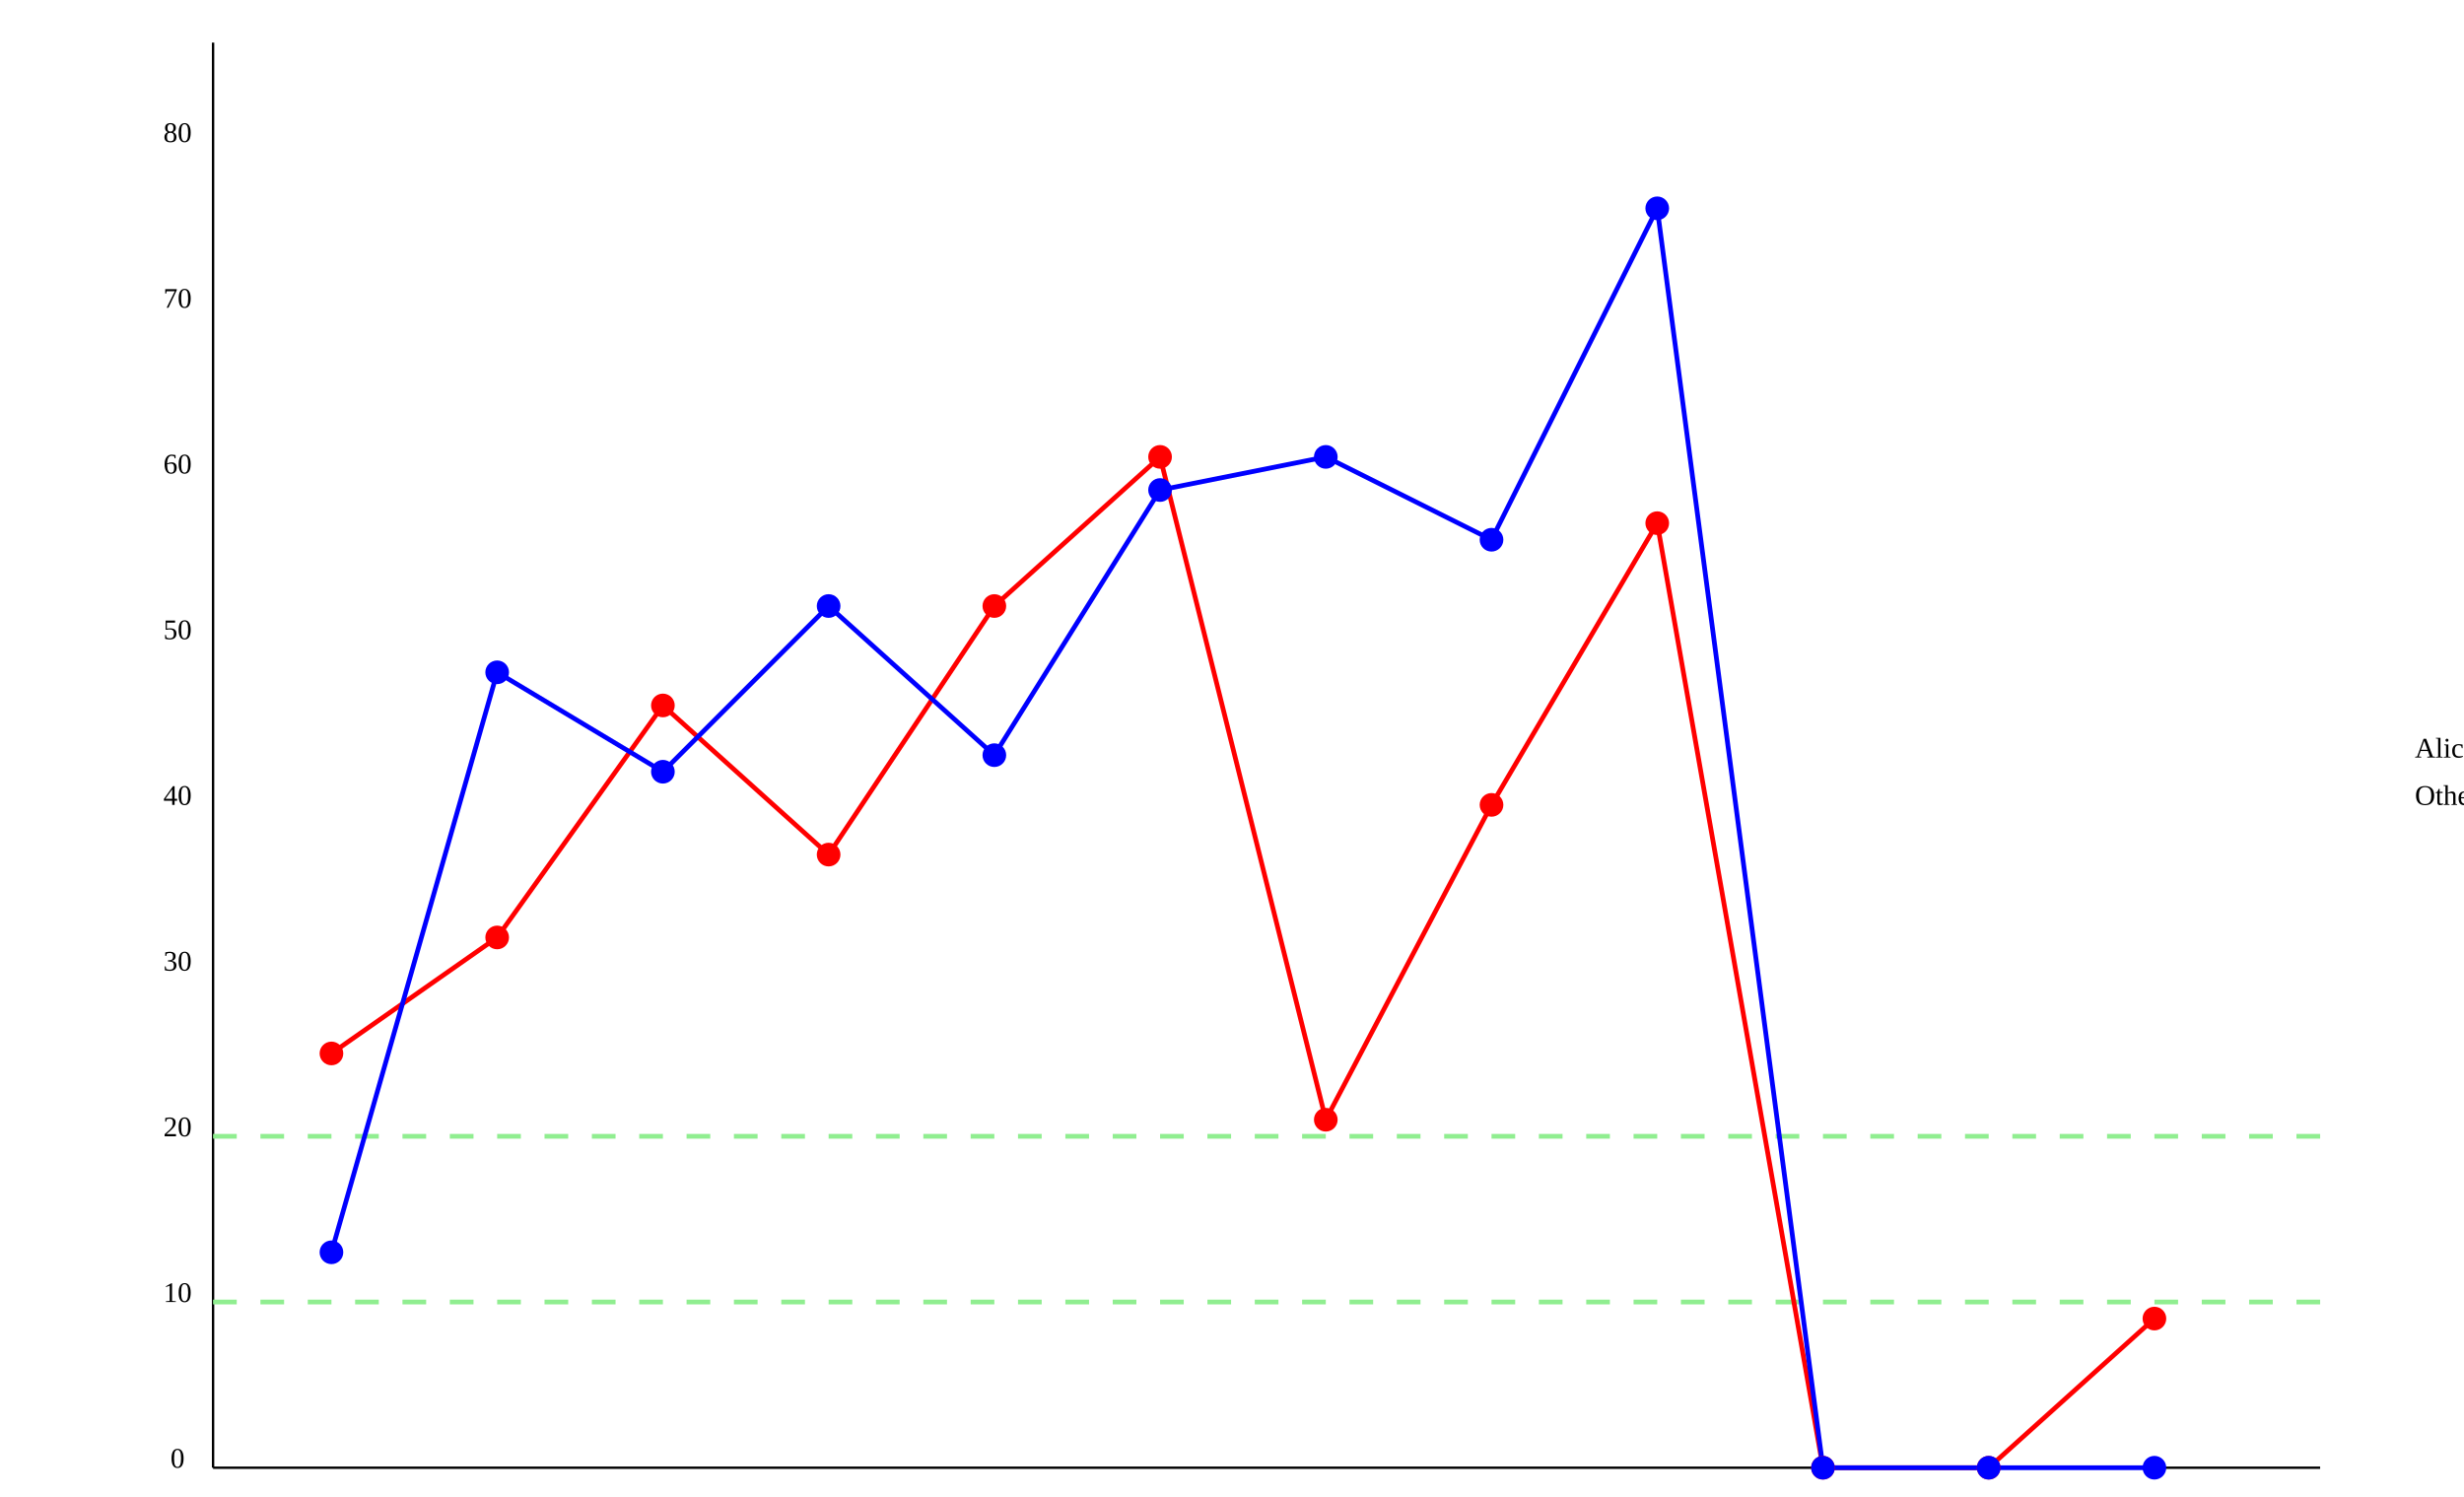
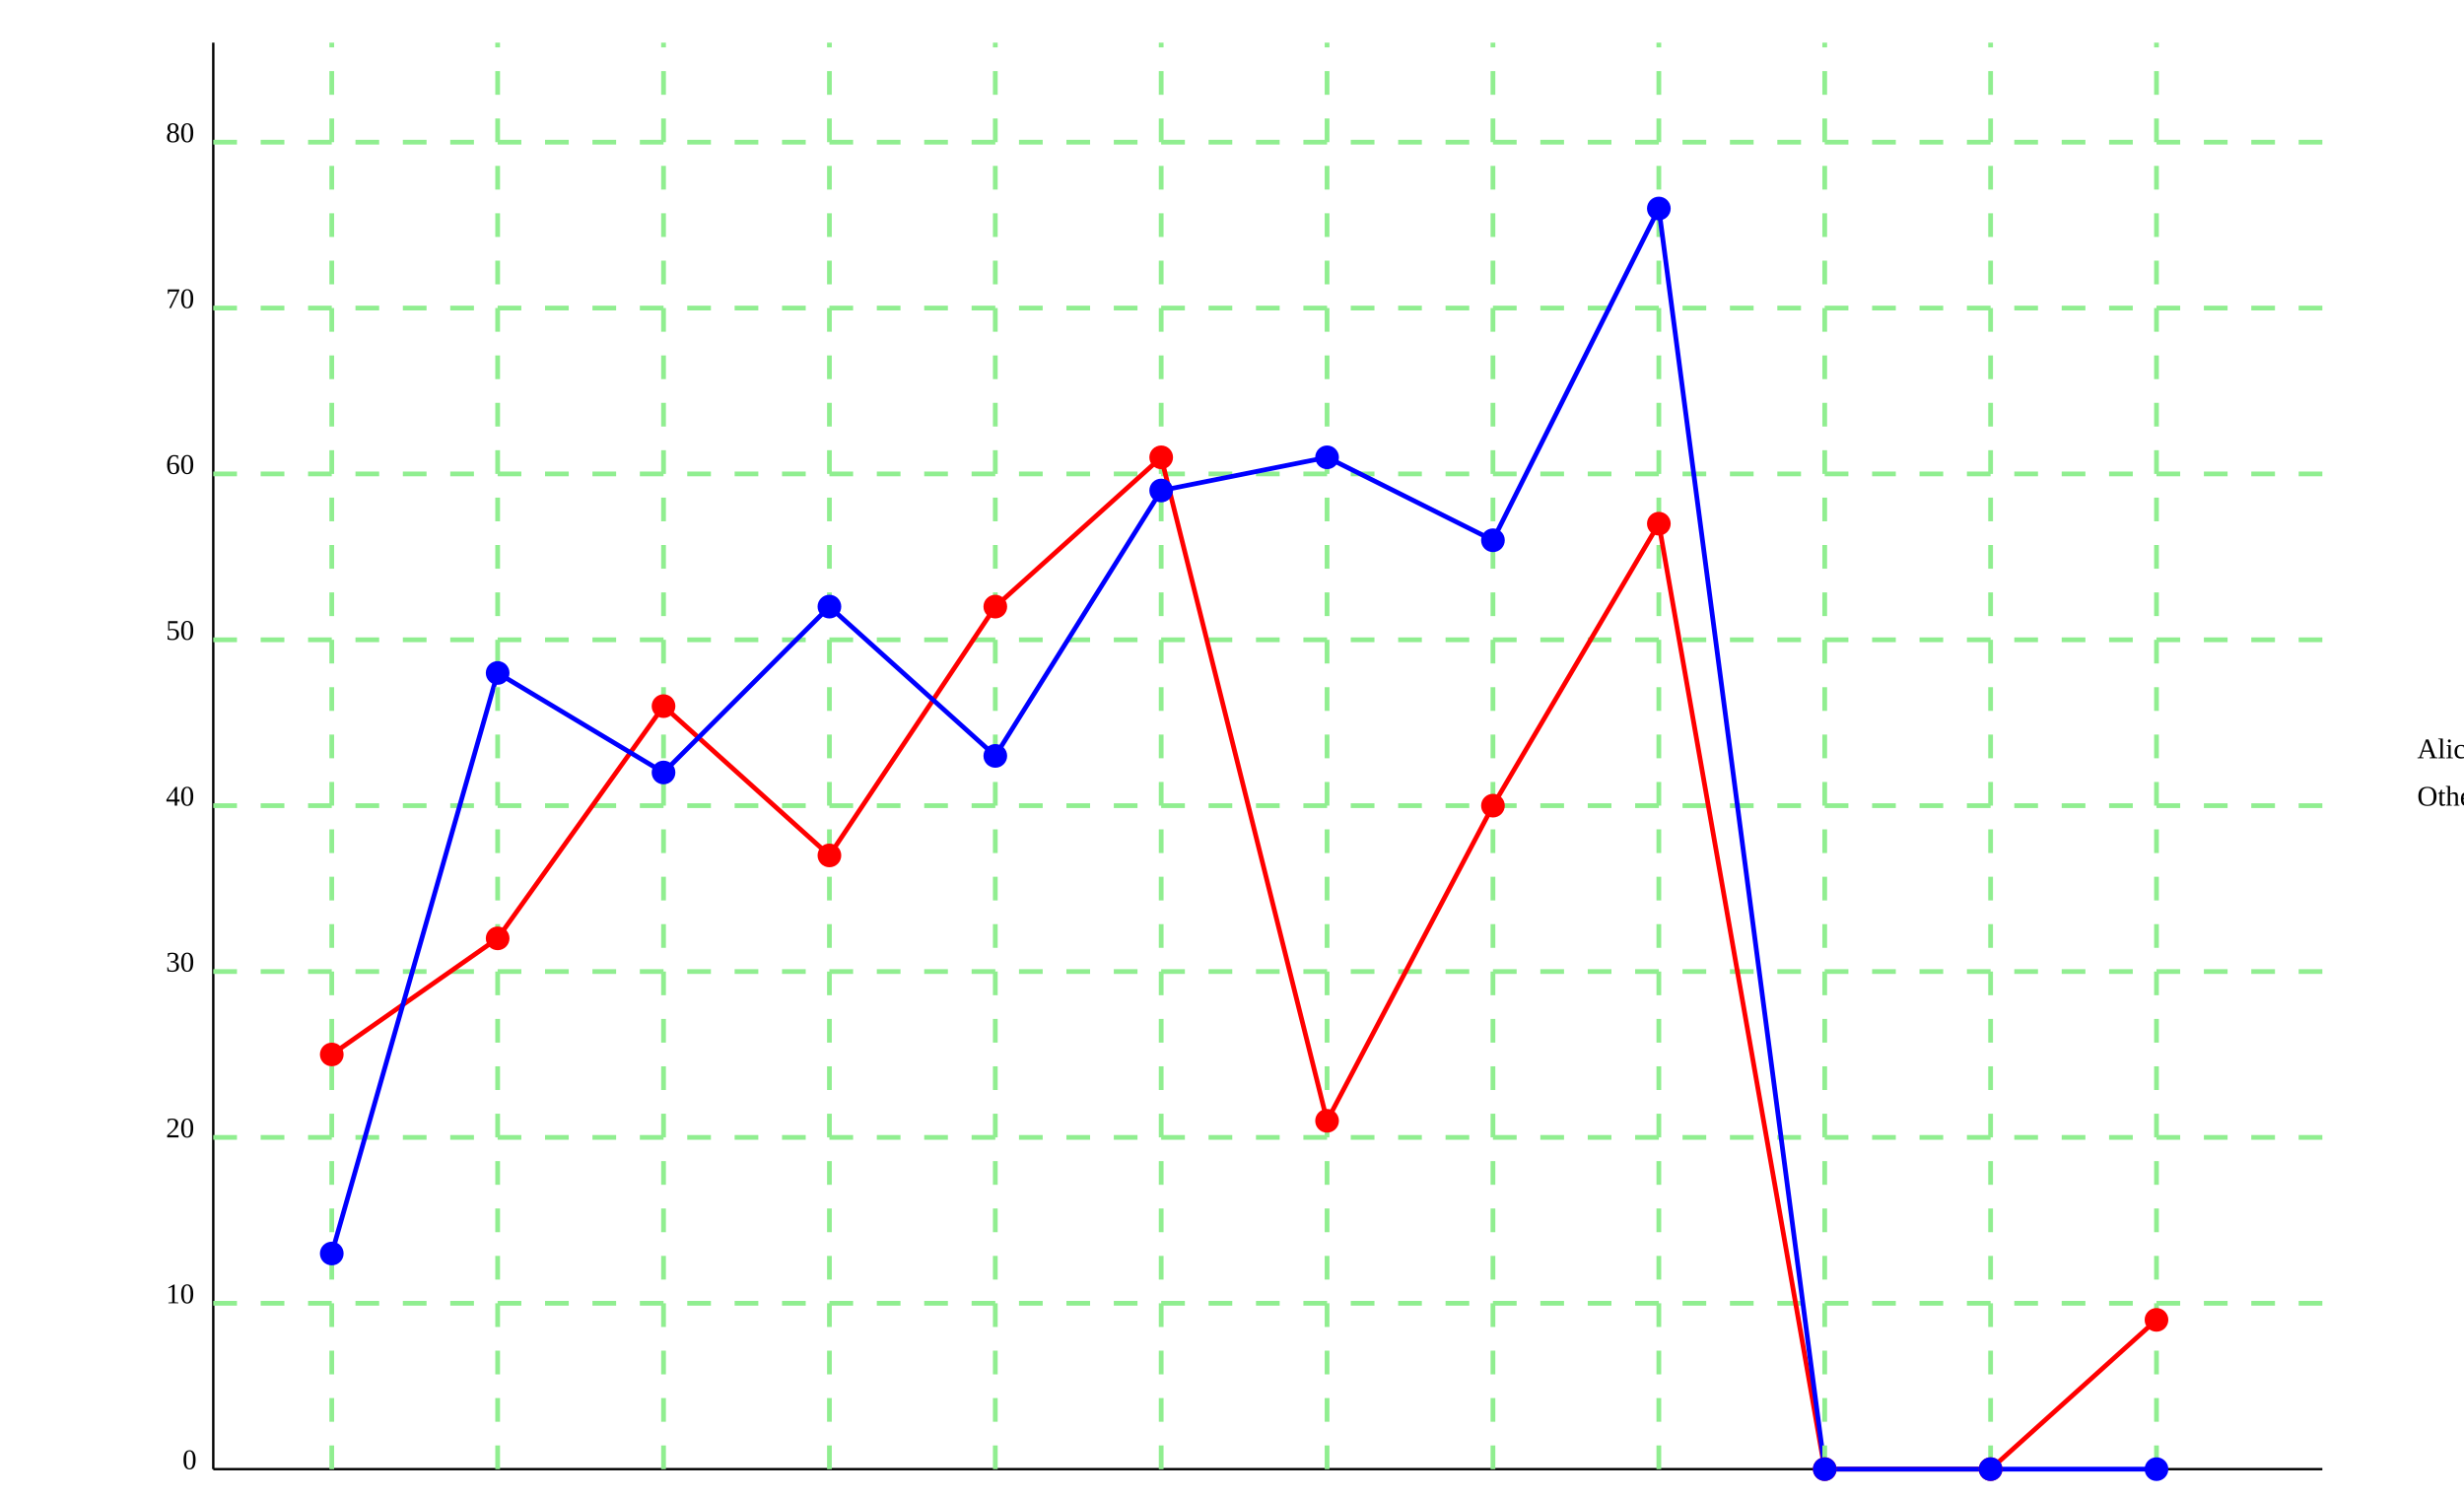
<svg xmlns="http://www.w3.org/2000/svg">
  <g transform="translate(70, 620)">
    <line x1="20" x2="20" y1="0" y2="-602" stroke="black" stroke-width="1" />
    <line x1="20" x2="910" y1="0" y2="0" stroke="black" stroke-width="1" />
-     <text x="5" y="0" text-anchor="middle">0</text>
-     <text x="5" y="-70" text-anchor="middle">10</text>
-     <text x="5" y="-140" text-anchor="middle">20</text>
-     <text x="5" y="-210" text-anchor="middle">30</text>
-     <text x="5" y="-280" text-anchor="middle">40</text>
-     <text x="5" y="-350" text-anchor="middle">50</text>
-     <text x="5" y="-420" text-anchor="middle">60</text>
-     <text x="5" y="-490" text-anchor="middle">70</text>
-     <text x="5" y="-560" text-anchor="middle">80</text>
-     <path stroke="lightgreen" stroke-width="2" stroke-dasharray="10,10" d="M20 -70 H910" />
-     <path stroke="lightgreen" stroke-width="2" stroke-dasharray="10,10" d="M20 -140 H910" />
+     <text x="7" y="0">0</text>
+     <text x="0" y="-70">10</text>
+     <line x1="20" y1="-70" x2="910" y2="-70" stroke="lightgreen" stroke-width="2" stroke-dasharray="10 10" />
+     <text x="0" y="-140">20</text>
+     <line x1="20" y1="-140" x2="910" y2="-140" stroke="lightgreen" stroke-width="2" stroke-dasharray="10 10" />
+     <text x="0" y="-210">30</text>
+     <line x1="20" y1="-210" x2="910" y2="-210" stroke="lightgreen" stroke-width="2" stroke-dasharray="10 10" />
+     <text x="0" y="-280">40</text>
+     <line x1="20" y1="-280" x2="910" y2="-280" stroke="lightgreen" stroke-width="2" stroke-dasharray="10 10" />
+     <text x="0" y="-350">50</text>
+     <line x1="20" y1="-350" x2="910" y2="-350" stroke="lightgreen" stroke-width="2" stroke-dasharray="10 10" />
+     <text x="0" y="-420">60</text>
+     <line x1="20" y1="-420" x2="910" y2="-420" stroke="lightgreen" stroke-width="2" stroke-dasharray="10 10" />
+     <text x="0" y="-490">70</text>
+     <line x1="20" y1="-490" x2="910" y2="-490" stroke="lightgreen" stroke-width="2" stroke-dasharray="10 10" />
+     <text x="0" y="-560">80</text>
+     <line x1="20" y1="-560" x2="910" y2="-560" stroke="lightgreen" stroke-width="2" stroke-dasharray="10 10" />
    <g transform="translate(1000,-300)" style="text-anchor:left;">
      <text x="-50" y="0">Alice</text>
      <path stroke="red" stroke-width="2" d="M0 -5 H40" />
      <text x="-50" y="20">Others</text>
      <path stroke="blue" stroke-width="2" d="M0 15 H40" />
    </g>
+     <line x1="70" y1="0" x2="70" y2="-602" stroke="lightgreen" stroke-width="2" stroke-dasharray="10 10" />
    <line x1="70" y1="-175" x2="140" y2="-224" stroke="red" stroke-width="2" />
    <line x1="70" y1="-91" x2="140" y2="-336" stroke="blue" stroke-width="2" />
    <circle cx="70" cy="-175" r="5" fill="red" />
    <circle cx="70" cy="-91" r="5" fill="blue" />
    <text x="70" y="30" style="text-anchor:middle;">Ch. 1</text>
+     <line x1="140" y1="0" x2="140" y2="-602" stroke="lightgreen" stroke-width="2" stroke-dasharray="10 10" />
    <line x1="140" y1="-224" x2="210" y2="-322" stroke="red" stroke-width="2" />
    <line x1="140" y1="-336" x2="210" y2="-294" stroke="blue" stroke-width="2" />
    <circle cx="140" cy="-224" r="5" fill="red" />
    <circle cx="140" cy="-336" r="5" fill="blue" />
    <text x="140" y="30" style="text-anchor:middle;">Ch. 2</text>
+     <line x1="210" y1="0" x2="210" y2="-602" stroke="lightgreen" stroke-width="2" stroke-dasharray="10 10" />
    <line x1="210" y1="-322" x2="280" y2="-259" stroke="red" stroke-width="2" />
    <line x1="210" y1="-294" x2="280" y2="-364" stroke="blue" stroke-width="2" />
    <circle cx="210" cy="-322" r="5" fill="red" />
    <circle cx="210" cy="-294" r="5" fill="blue" />
    <text x="210" y="30" style="text-anchor:middle;">Ch. 3</text>
+     <line x1="280" y1="0" x2="280" y2="-602" stroke="lightgreen" stroke-width="2" stroke-dasharray="10 10" />
    <line x1="280" y1="-259" x2="350" y2="-364" stroke="red" stroke-width="2" />
    <line x1="280" y1="-364" x2="350" y2="-301" stroke="blue" stroke-width="2" />
    <circle cx="280" cy="-259" r="5" fill="red" />
    <circle cx="280" cy="-364" r="5" fill="blue" />
    <text x="280" y="30" style="text-anchor:middle;">Ch. 4</text>
+     <line x1="350" y1="0" x2="350" y2="-602" stroke="lightgreen" stroke-width="2" stroke-dasharray="10 10" />
    <line x1="350" y1="-364" x2="420" y2="-427" stroke="red" stroke-width="2" />
    <line x1="350" y1="-301" x2="420" y2="-413" stroke="blue" stroke-width="2" />
    <circle cx="350" cy="-364" r="5" fill="red" />
    <circle cx="350" cy="-301" r="5" fill="blue" />
    <text x="350" y="30" style="text-anchor:middle;">Ch. 5</text>
+     <line x1="420" y1="0" x2="420" y2="-602" stroke="lightgreen" stroke-width="2" stroke-dasharray="10 10" />
    <line x1="420" y1="-427" x2="490" y2="-147" stroke="red" stroke-width="2" />
    <line x1="420" y1="-413" x2="490" y2="-427" stroke="blue" stroke-width="2" />
    <circle cx="420" cy="-427" r="5" fill="red" />
    <circle cx="420" cy="-413" r="5" fill="blue" />
    <text x="420" y="30" style="text-anchor:middle;">Ch. 6</text>
+     <line x1="490" y1="0" x2="490" y2="-602" stroke="lightgreen" stroke-width="2" stroke-dasharray="10 10" />
    <line x1="490" y1="-147" x2="560" y2="-280" stroke="red" stroke-width="2" />
    <line x1="490" y1="-427" x2="560" y2="-392" stroke="blue" stroke-width="2" />
    <circle cx="490" cy="-147" r="5" fill="red" />
    <circle cx="490" cy="-427" r="5" fill="blue" />
    <text x="490" y="30" style="text-anchor:middle;">Ch. 7</text>
+     <line x1="560" y1="0" x2="560" y2="-602" stroke="lightgreen" stroke-width="2" stroke-dasharray="10 10" />
    <line x1="560" y1="-280" x2="630" y2="-399" stroke="red" stroke-width="2" />
    <line x1="560" y1="-392" x2="630" y2="-532" stroke="blue" stroke-width="2" />
    <circle cx="560" cy="-280" r="5" fill="red" />
    <circle cx="560" cy="-392" r="5" fill="blue" />
    <text x="560" y="30" style="text-anchor:middle;">Ch. 8</text>
+     <line x1="630" y1="0" x2="630" y2="-602" stroke="lightgreen" stroke-width="2" stroke-dasharray="10 10" />
    <line x1="630" y1="-399" x2="700" y2="0" stroke="red" stroke-width="2" />
    <line x1="630" y1="-532" x2="700" y2="0" stroke="blue" stroke-width="2" />
    <circle cx="630" cy="-399" r="5" fill="red" />
    <circle cx="630" cy="-532" r="5" fill="blue" />
    <text x="630" y="30" style="text-anchor:middle;">Ch. 9</text>
+     <line x1="700" y1="0" x2="700" y2="-602" stroke="lightgreen" stroke-width="2" stroke-dasharray="10 10" />
    <line x1="700" y1="0" x2="770" y2="0" stroke="red" stroke-width="2" />
    <line x1="700" y1="0" x2="770" y2="0" stroke="blue" stroke-width="2" />
    <circle cx="700" cy="0" r="5" fill="red" />
    <circle cx="700" cy="0" r="5" fill="blue" />
    <text x="700" y="30" style="text-anchor:middle;">Ch. 10</text>
+     <line x1="770" y1="0" x2="770" y2="-602" stroke="lightgreen" stroke-width="2" stroke-dasharray="10 10" />
    <line x1="770" y1="0" x2="840" y2="-63" stroke="red" stroke-width="2" />
    <line x1="770" y1="0" x2="840" y2="0" stroke="blue" stroke-width="2" />
    <circle cx="770" cy="0" r="5" fill="red" />
    <circle cx="770" cy="0" r="5" fill="blue" />
    <text x="770" y="30" style="text-anchor:middle;">Ch. 11</text>
+     <line x1="840" y1="0" x2="840" y2="-602" stroke="lightgreen" stroke-width="2" stroke-dasharray="10 10" />
    <circle cx="840" cy="-63" r="5" fill="red" />
    <circle cx="840" cy="0" r="5" fill="blue" />
    <text x="840" y="30" style="text-anchor:middle;">Ch. 12</text>
  </g>
</svg>
